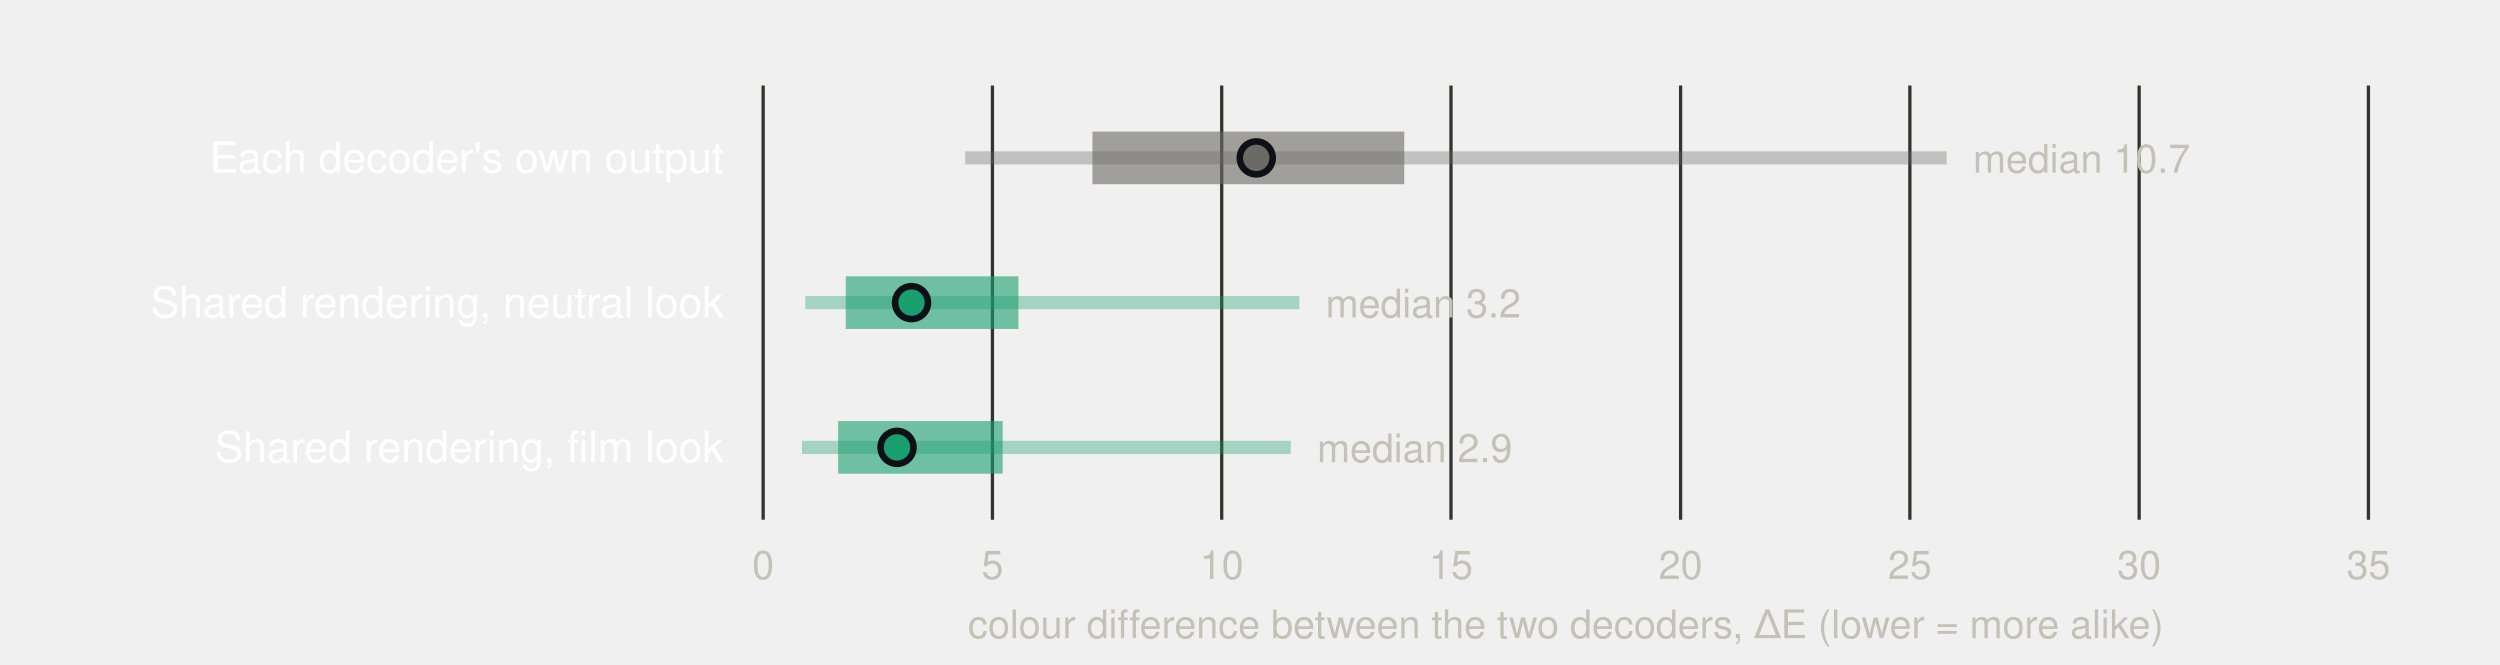
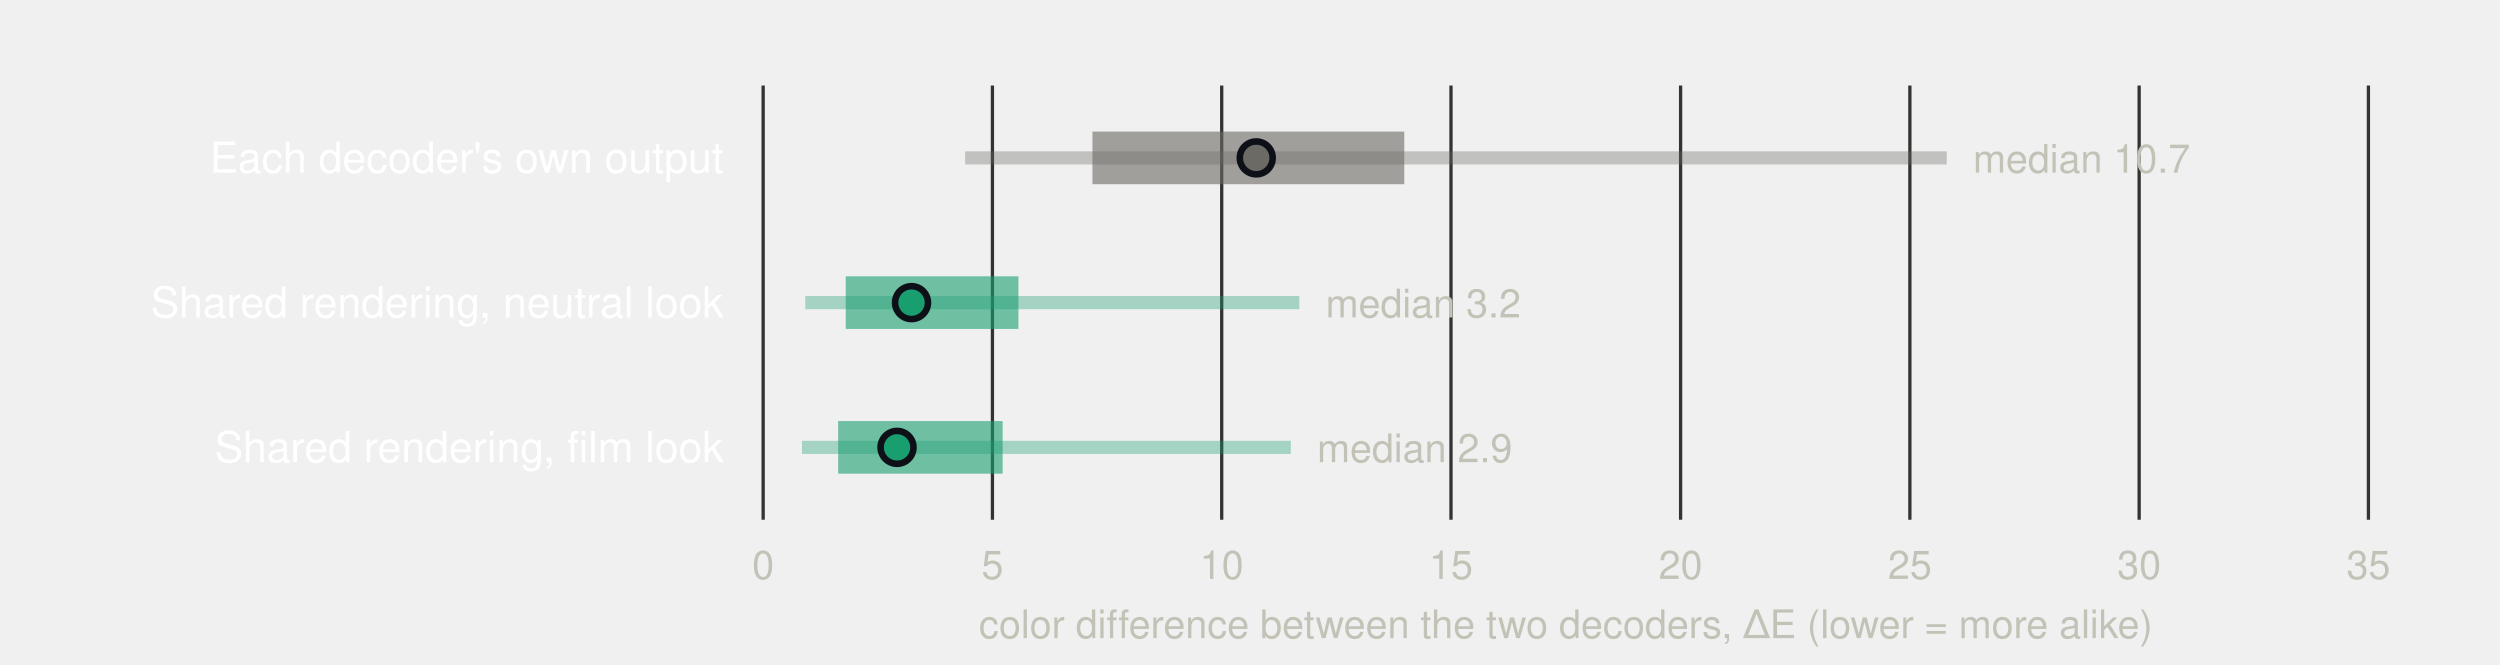
- <svg xmlns="http://www.w3.org/2000/svg" viewBox="0 0 760 202" width="760" height="202" role="img" aria-label="Colour difference between the two decoders' pictures, before and after shared rendering" font-family="-apple-system, BlinkMacSystemFont, 'Segoe UI', Helvetica, Arial, sans-serif" font-size="13">
+ <svg xmlns="http://www.w3.org/2000/svg" viewBox="0 0 760 202" width="760" height="202" role="img" aria-label="Color difference between the two decoders' pictures, before and after shared rendering" font-family="-apple-system, BlinkMacSystemFont, 'Segoe UI', Helvetica, Arial, sans-serif" font-size="13">
  <line x1="232.0" y1="26.0" x2="232.0" y2="158.0" stroke="#33332f" stroke-width="1" />
  <text x="232.0" y="176.0" text-anchor="middle" fill="#c3c2b7" font-weight="400" font-size="12">0</text>
  <line x1="301.7" y1="26.0" x2="301.7" y2="158.0" stroke="#33332f" stroke-width="1" />
  <text x="301.7" y="176.0" text-anchor="middle" fill="#c3c2b7" font-weight="400" font-size="12">5</text>
  <line x1="371.4" y1="26.0" x2="371.4" y2="158.0" stroke="#33332f" stroke-width="1" />
  <text x="371.4" y="176.0" text-anchor="middle" fill="#c3c2b7" font-weight="400" font-size="12">10</text>
  <line x1="441.1" y1="26.0" x2="441.1" y2="158.0" stroke="#33332f" stroke-width="1" />
  <text x="441.1" y="176.0" text-anchor="middle" fill="#c3c2b7" font-weight="400" font-size="12">15</text>
  <line x1="510.9" y1="26.0" x2="510.9" y2="158.0" stroke="#33332f" stroke-width="1" />
  <text x="510.9" y="176.0" text-anchor="middle" fill="#c3c2b7" font-weight="400" font-size="12">20</text>
  <line x1="580.6" y1="26.0" x2="580.6" y2="158.0" stroke="#33332f" stroke-width="1" />
  <text x="580.6" y="176.0" text-anchor="middle" fill="#c3c2b7" font-weight="400" font-size="12">25</text>
  <line x1="650.3" y1="26.0" x2="650.3" y2="158.0" stroke="#33332f" stroke-width="1" />
  <text x="650.3" y="176.0" text-anchor="middle" fill="#c3c2b7" font-weight="400" font-size="12">30</text>
  <line x1="720.0" y1="26.0" x2="720.0" y2="158.0" stroke="#33332f" stroke-width="1" />
  <text x="720.0" y="176.0" text-anchor="middle" fill="#c3c2b7" font-weight="400" font-size="12">35</text>
-   <text x="476.0" y="194.0" text-anchor="middle" fill="#c3c2b7" font-weight="400" font-size="12">colour difference between the two decoders, ΔE (lower = more alike)</text>
+   <text x="476.0" y="194.0" text-anchor="middle" fill="#c3c2b7" font-weight="400" font-size="12">color difference between the two decoders, ΔE (lower = more alike)</text>
  <text x="220.0" y="52.5" text-anchor="end" fill="#ffffff" font-weight="400" font-size="13">Each decoder's own output</text>
  <path d="M293.4,46.0 h298.4 a0,0 0 0 1 0,0 v4.0 a0,0 0 0 1 -0,0 h-298.4 z" fill="#6b6a64" fill-opacity="0.35" />
  <path d="M332.1,40.0 h94.8 a0,0 0 0 1 0,0 v16.0 a0,0 0 0 1 -0,0 h-94.8 z" fill="#6b6a64" fill-opacity="0.6" />
  <circle cx="381.9" cy="48.0" r="5" fill="#6b6a64" stroke="#0d1117" stroke-width="2" />
  <text x="599.8" y="52.5" text-anchor="start" fill="#c3c2b7" font-weight="400" font-size="12">median 10.7</text>
  <text x="220.0" y="96.5" text-anchor="end" fill="#ffffff" font-weight="400" font-size="13">Shared rendering, neutral look</text>
  <path d="M244.8,90.0 h150.2 a0,0 0 0 1 0,0 v4.0 a0,0 0 0 1 -0,0 h-150.2 z" fill="#199e70" fill-opacity="0.35" />
  <path d="M257.1,84.0 h52.5 a0,0 0 0 1 0,0 v16.0 a0,0 0 0 1 -0,0 h-52.5 z" fill="#199e70" fill-opacity="0.6" />
  <circle cx="277.1" cy="92.0" r="5" fill="#199e70" stroke="#0d1117" stroke-width="2" />
  <text x="403.0" y="96.5" text-anchor="start" fill="#c3c2b7" font-weight="400" font-size="12">median 3.2</text>
  <text x="220.0" y="140.5" text-anchor="end" fill="#ffffff" font-weight="400" font-size="13">Shared rendering, film look</text>
  <path d="M243.8,134.0 h148.6 a0,0 0 0 1 0,0 v4.0 a0,0 0 0 1 -0,0 h-148.6 z" fill="#199e70" fill-opacity="0.35" />
  <path d="M254.8,128.0 h50.0 a0,0 0 0 1 0,0 v16.0 a0,0 0 0 1 -0,0 h-50.0 z" fill="#199e70" fill-opacity="0.6" />
  <circle cx="272.7" cy="136.0" r="5" fill="#199e70" stroke="#0d1117" stroke-width="2" />
  <text x="400.4" y="140.5" text-anchor="start" fill="#c3c2b7" font-weight="400" font-size="12">median 2.9</text>
</svg>
